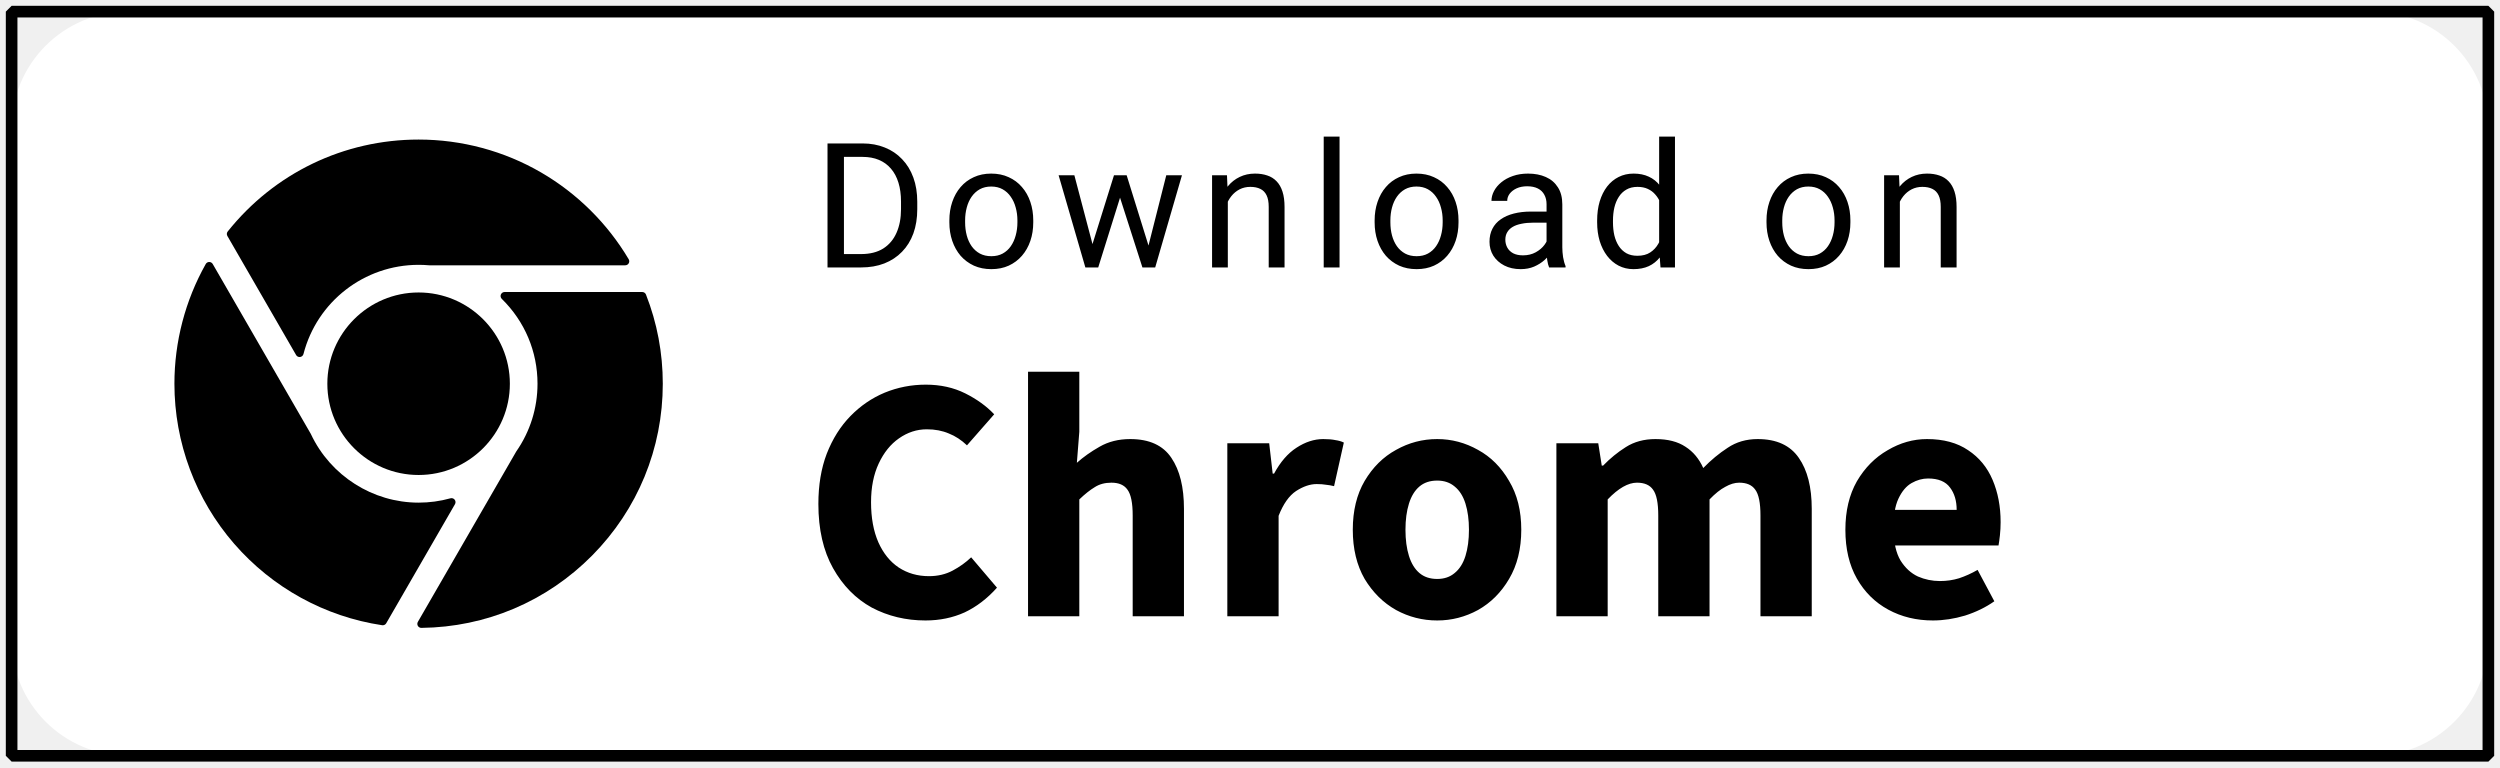
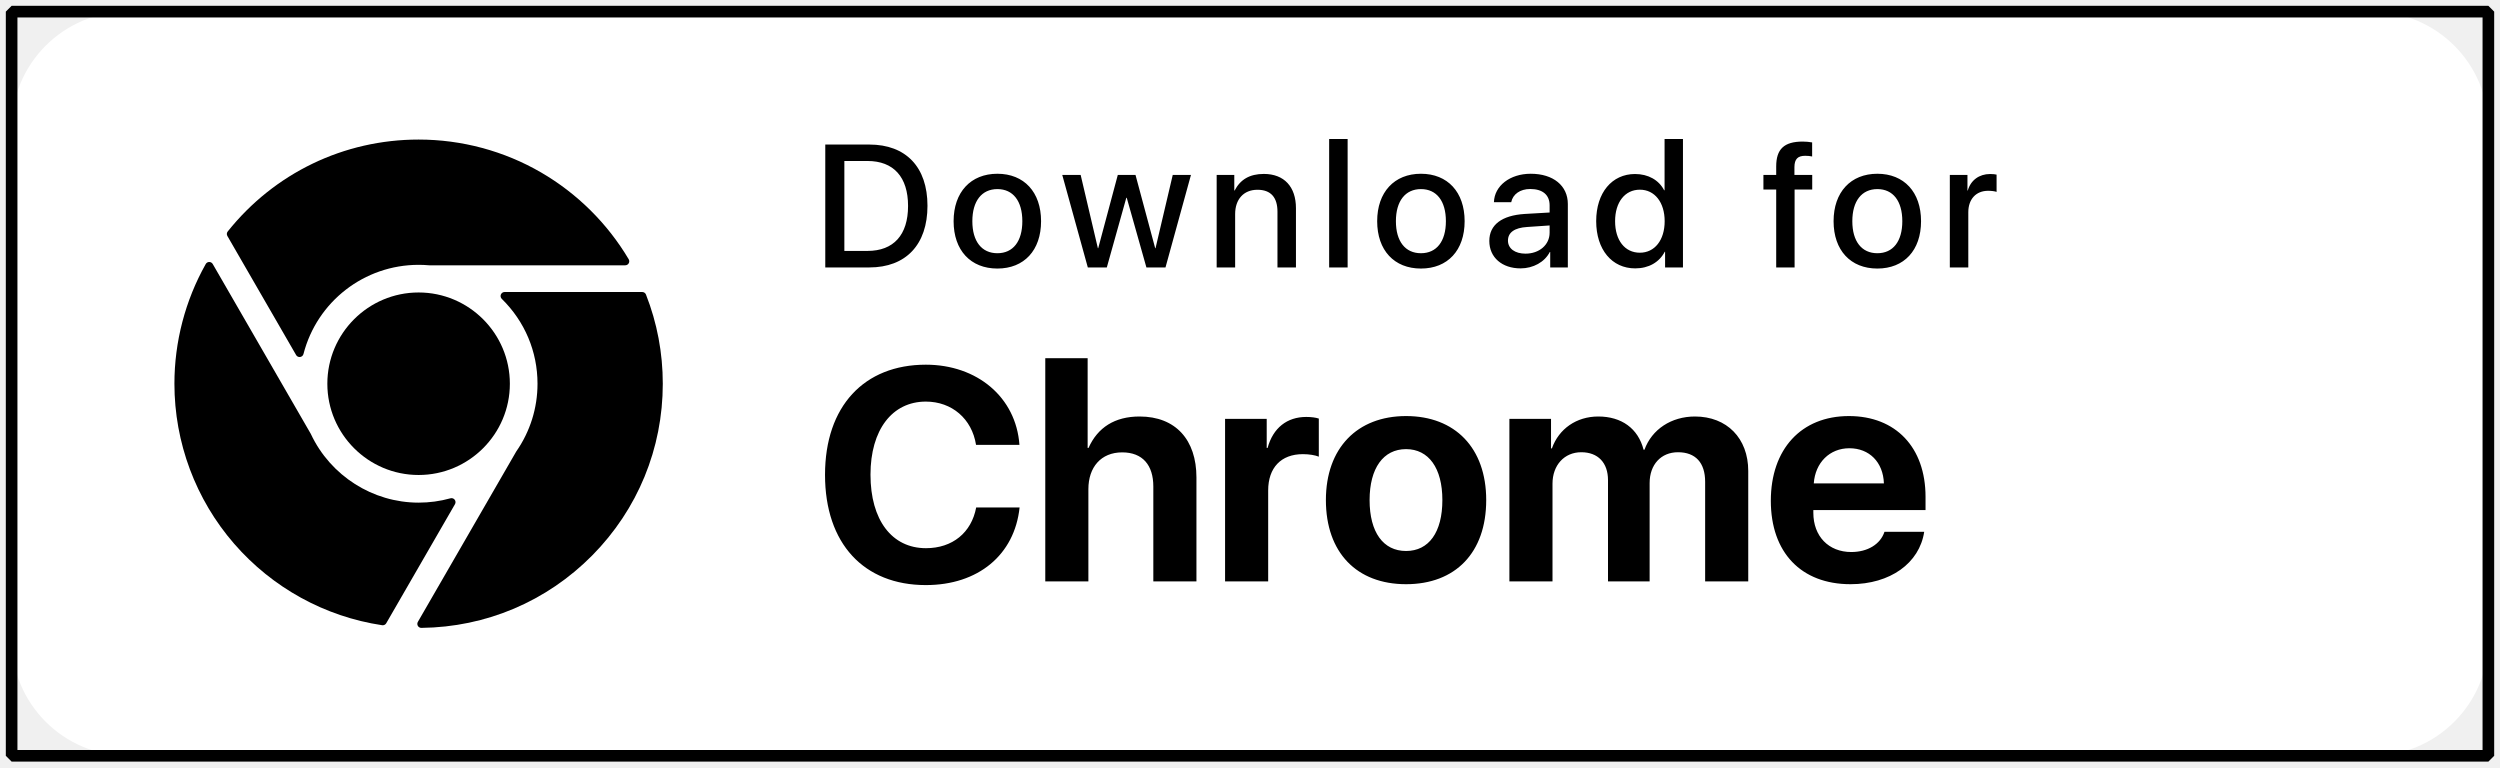
<svg xmlns="http://www.w3.org/2000/svg" width="215" height="66" viewBox="0 0 215 66" fill="none">
  <rect x="1" y="1" width="213" height="64" rx="10" fill="white" />
  <path d="M28.152 33.002C28.152 37.329 31.672 40.849 36 40.849C40.327 40.849 43.848 37.329 43.848 33.002C43.848 28.674 40.327 25.153 36 25.153C31.672 25.153 28.152 28.674 28.152 33.002Z" fill="black" />
  <path d="M54.071 22.642C54.133 22.534 54.131 22.402 54.068 22.296C52.24 19.217 49.639 16.638 46.545 14.838C43.356 12.982 39.71 12.002 36 12.002C29.579 12.002 23.596 14.883 19.584 19.907C19.495 20.018 19.483 20.171 19.554 20.294L25.466 30.533C25.528 30.64 25.642 30.705 25.764 30.705C25.779 30.705 25.795 30.704 25.811 30.702C25.949 30.683 26.062 30.582 26.098 30.447C27.263 25.93 31.335 22.776 36 22.776C36.289 22.776 36.588 22.789 36.889 22.815C36.899 22.816 36.909 22.816 36.918 22.816H53.772C53.896 22.816 54.01 22.75 54.071 22.642Z" fill="black" />
  <path d="M39.103 42.975C39.018 42.864 38.874 42.817 38.739 42.854C37.85 43.102 36.928 43.227 36 43.227C32.056 43.227 28.421 40.914 26.739 37.334C26.735 37.325 26.73 37.317 26.726 37.308L18.293 22.702C18.231 22.596 18.117 22.53 17.994 22.53C17.994 22.53 17.993 22.53 17.993 22.53C17.869 22.531 17.755 22.598 17.695 22.705C15.932 25.833 15 29.394 15 33.002C15 38.063 16.826 42.952 20.142 46.768C23.424 50.546 27.943 53.032 32.867 53.769C32.884 53.771 32.901 53.772 32.918 53.772C33.04 53.772 33.154 53.708 33.216 53.6L39.129 43.358C39.199 43.237 39.189 43.085 39.103 42.975Z" fill="black" />
  <path d="M55.234 25.113H43.395C43.255 25.113 43.129 25.198 43.076 25.327C43.023 25.457 43.054 25.605 43.154 25.703C45.135 27.645 46.226 30.237 46.226 33.002C46.226 35.094 45.594 37.108 44.399 38.826C44.394 38.834 44.389 38.842 44.384 38.851L35.936 53.482C35.874 53.589 35.875 53.721 35.937 53.828C35.999 53.934 36.112 53.998 36.234 53.998C36.236 53.998 36.237 53.998 36.238 53.998C41.797 53.937 47.014 51.725 50.927 47.771C54.843 43.814 57 38.569 57 33.002C57 30.355 56.514 27.775 55.554 25.332C55.503 25.2 55.376 25.113 55.234 25.113Z" fill="black" />
-   <path d="M74.051 23H71.825L71.84 21.85H74.051C74.813 21.85 75.448 21.691 75.956 21.374C76.463 21.052 76.844 20.602 77.098 20.026C77.357 19.445 77.487 18.767 77.487 17.99V17.338C77.487 16.728 77.413 16.186 77.267 15.712C77.12 15.234 76.905 14.831 76.622 14.504C76.339 14.172 75.992 13.92 75.582 13.749C75.177 13.579 74.711 13.493 74.183 13.493H71.781V12.336H74.183C74.882 12.336 75.519 12.453 76.095 12.688C76.671 12.917 77.167 13.252 77.582 13.691C78.002 14.126 78.324 14.653 78.549 15.273C78.773 15.888 78.885 16.581 78.885 17.353V17.99C78.885 18.762 78.773 19.457 78.549 20.078C78.324 20.693 77.999 21.218 77.574 21.652C77.154 22.087 76.647 22.421 76.051 22.656C75.46 22.885 74.794 23 74.051 23ZM72.579 12.336V23H71.166V12.336H72.579ZM81.645 19.125V18.957C81.645 18.386 81.728 17.856 81.894 17.368C82.061 16.875 82.3 16.447 82.612 16.086C82.925 15.72 83.303 15.437 83.748 15.236C84.192 15.031 84.69 14.929 85.242 14.929C85.798 14.929 86.299 15.031 86.743 15.236C87.192 15.437 87.573 15.72 87.886 16.086C88.203 16.447 88.445 16.875 88.611 17.368C88.777 17.856 88.86 18.386 88.86 18.957V19.125C88.86 19.697 88.777 20.227 88.611 20.715C88.445 21.203 88.203 21.63 87.886 21.997C87.573 22.358 87.195 22.641 86.75 22.846C86.311 23.046 85.813 23.146 85.256 23.146C84.7 23.146 84.199 23.046 83.755 22.846C83.311 22.641 82.93 22.358 82.612 21.997C82.3 21.63 82.061 21.203 81.894 20.715C81.728 20.227 81.645 19.697 81.645 19.125ZM83 18.957V19.125C83 19.521 83.047 19.895 83.14 20.246C83.232 20.593 83.371 20.9 83.557 21.169C83.748 21.438 83.984 21.65 84.267 21.806C84.551 21.957 84.88 22.033 85.256 22.033C85.627 22.033 85.952 21.957 86.23 21.806C86.514 21.65 86.748 21.438 86.933 21.169C87.119 20.9 87.258 20.593 87.351 20.246C87.449 19.895 87.498 19.521 87.498 19.125V18.957C87.498 18.566 87.449 18.198 87.351 17.851C87.258 17.5 87.117 17.189 86.926 16.921C86.741 16.648 86.506 16.433 86.223 16.276C85.945 16.12 85.618 16.042 85.242 16.042C84.871 16.042 84.543 16.12 84.26 16.276C83.982 16.433 83.748 16.648 83.557 16.921C83.371 17.189 83.232 17.5 83.14 17.851C83.047 18.198 83 18.566 83 18.957ZM93.766 21.594L95.802 15.075H96.695L96.52 16.372L94.447 23H93.575L93.766 21.594ZM92.396 15.075L94.132 21.667L94.257 23H93.341L91.041 15.075H92.396ZM98.644 21.616L100.299 15.075H101.647L99.347 23H98.439L98.644 21.616ZM96.893 15.075L98.885 21.484L99.112 23H98.248L96.117 16.357L95.941 15.075H96.893ZM105.593 16.767V23H104.238V15.075H105.52L105.593 16.767ZM105.271 18.737L104.707 18.715C104.712 18.173 104.793 17.673 104.949 17.214C105.105 16.75 105.325 16.347 105.608 16.005C105.891 15.664 106.228 15.4 106.619 15.214C107.014 15.024 107.451 14.929 107.93 14.929C108.32 14.929 108.672 14.982 108.984 15.09C109.297 15.192 109.563 15.358 109.783 15.588C110.007 15.817 110.178 16.115 110.295 16.481C110.413 16.843 110.471 17.285 110.471 17.807V23H109.109V17.793C109.109 17.377 109.048 17.045 108.926 16.796C108.804 16.543 108.626 16.359 108.391 16.247C108.157 16.13 107.869 16.071 107.527 16.071C107.19 16.071 106.882 16.142 106.604 16.284C106.331 16.425 106.094 16.621 105.894 16.87C105.698 17.119 105.544 17.404 105.432 17.727C105.325 18.044 105.271 18.381 105.271 18.737ZM115.201 11.75V23H113.839V11.75H115.201ZM118.218 19.125V18.957C118.218 18.386 118.301 17.856 118.467 17.368C118.633 16.875 118.872 16.447 119.185 16.086C119.497 15.72 119.876 15.437 120.32 15.236C120.764 15.031 121.262 14.929 121.814 14.929C122.371 14.929 122.871 15.031 123.316 15.236C123.765 15.437 124.146 15.72 124.458 16.086C124.776 16.447 125.017 16.875 125.183 17.368C125.349 17.856 125.432 18.386 125.432 18.957V19.125C125.432 19.697 125.349 20.227 125.183 20.715C125.017 21.203 124.776 21.63 124.458 21.997C124.146 22.358 123.767 22.641 123.323 22.846C122.883 23.046 122.385 23.146 121.829 23.146C121.272 23.146 120.772 23.046 120.327 22.846C119.883 22.641 119.502 22.358 119.185 21.997C118.872 21.63 118.633 21.203 118.467 20.715C118.301 20.227 118.218 19.697 118.218 19.125ZM119.573 18.957V19.125C119.573 19.521 119.619 19.895 119.712 20.246C119.805 20.593 119.944 20.9 120.13 21.169C120.32 21.438 120.557 21.65 120.84 21.806C121.123 21.957 121.453 22.033 121.829 22.033C122.2 22.033 122.525 21.957 122.803 21.806C123.086 21.65 123.32 21.438 123.506 21.169C123.692 20.9 123.831 20.593 123.923 20.246C124.021 19.895 124.07 19.521 124.07 19.125V18.957C124.07 18.566 124.021 18.198 123.923 17.851C123.831 17.5 123.689 17.189 123.499 16.921C123.313 16.648 123.079 16.433 122.796 16.276C122.517 16.12 122.19 16.042 121.814 16.042C121.443 16.042 121.116 16.12 120.833 16.276C120.554 16.433 120.32 16.648 120.13 16.921C119.944 17.189 119.805 17.5 119.712 17.851C119.619 18.198 119.573 18.566 119.573 18.957ZM133.004 21.645V17.565C133.004 17.253 132.941 16.982 132.814 16.752C132.692 16.518 132.506 16.337 132.257 16.21C132.008 16.084 131.701 16.02 131.334 16.02C130.993 16.02 130.692 16.079 130.434 16.196C130.18 16.313 129.979 16.467 129.833 16.657C129.691 16.848 129.621 17.053 129.621 17.273H128.266C128.266 16.989 128.339 16.709 128.485 16.43C128.632 16.152 128.842 15.9 129.115 15.676C129.393 15.446 129.726 15.266 130.111 15.134C130.502 14.997 130.936 14.929 131.415 14.929C131.991 14.929 132.499 15.026 132.938 15.222C133.383 15.417 133.729 15.712 133.978 16.108C134.232 16.498 134.359 16.989 134.359 17.58V21.271C134.359 21.535 134.381 21.816 134.425 22.114C134.474 22.412 134.545 22.668 134.638 22.883V23H133.224C133.156 22.844 133.102 22.636 133.063 22.377C133.024 22.114 133.004 21.87 133.004 21.645ZM133.239 18.195L133.253 19.148H131.884C131.498 19.148 131.154 19.179 130.851 19.243C130.548 19.301 130.294 19.392 130.089 19.514C129.884 19.636 129.728 19.79 129.621 19.975C129.513 20.156 129.459 20.368 129.459 20.612C129.459 20.861 129.516 21.088 129.628 21.294C129.74 21.498 129.909 21.662 130.133 21.784C130.363 21.901 130.643 21.96 130.976 21.96C131.391 21.96 131.757 21.872 132.074 21.696C132.392 21.52 132.643 21.306 132.829 21.052C133.019 20.798 133.122 20.551 133.136 20.312L133.715 20.964C133.681 21.169 133.588 21.396 133.436 21.645C133.285 21.894 133.082 22.133 132.829 22.363C132.58 22.587 132.282 22.775 131.935 22.927C131.593 23.073 131.207 23.146 130.778 23.146C130.241 23.146 129.769 23.041 129.364 22.831C128.964 22.622 128.651 22.341 128.427 21.989C128.207 21.633 128.097 21.235 128.097 20.795C128.097 20.371 128.18 19.997 128.346 19.675C128.512 19.348 128.751 19.077 129.064 18.862C129.376 18.642 129.752 18.476 130.192 18.364C130.631 18.252 131.122 18.195 131.664 18.195H133.239ZM142.686 21.462V11.75H144.048V23H142.803L142.686 21.462ZM137.354 19.125V18.972C137.354 18.366 137.427 17.817 137.573 17.324C137.725 16.826 137.937 16.398 138.211 16.042C138.489 15.685 138.819 15.412 139.199 15.222C139.585 15.026 140.015 14.929 140.489 14.929C140.987 14.929 141.421 15.017 141.792 15.192C142.168 15.363 142.486 15.615 142.744 15.947C143.008 16.274 143.216 16.669 143.367 17.133C143.518 17.597 143.623 18.122 143.682 18.708V19.382C143.628 19.963 143.523 20.485 143.367 20.949C143.216 21.413 143.008 21.809 142.744 22.136C142.486 22.463 142.168 22.714 141.792 22.89C141.416 23.061 140.977 23.146 140.474 23.146C140.01 23.146 139.585 23.046 139.199 22.846C138.819 22.646 138.489 22.365 138.211 22.004C137.937 21.643 137.725 21.218 137.573 20.73C137.427 20.236 137.354 19.702 137.354 19.125ZM138.716 18.972V19.125C138.716 19.521 138.755 19.892 138.833 20.239C138.916 20.585 139.043 20.891 139.214 21.154C139.385 21.418 139.602 21.625 139.866 21.777C140.13 21.923 140.445 21.997 140.811 21.997C141.26 21.997 141.629 21.901 141.917 21.711C142.21 21.52 142.444 21.269 142.62 20.956C142.796 20.644 142.932 20.305 143.03 19.939V18.173C142.971 17.905 142.886 17.646 142.774 17.397C142.666 17.143 142.525 16.919 142.349 16.723C142.178 16.523 141.966 16.364 141.712 16.247C141.463 16.13 141.167 16.071 140.825 16.071C140.454 16.071 140.134 16.149 139.866 16.306C139.602 16.457 139.385 16.667 139.214 16.936C139.043 17.199 138.916 17.507 138.833 17.858C138.755 18.205 138.716 18.576 138.716 18.972ZM151.919 19.125V18.957C151.919 18.386 152.002 17.856 152.168 17.368C152.334 16.875 152.574 16.447 152.886 16.086C153.199 15.72 153.577 15.437 154.021 15.236C154.466 15.031 154.964 14.929 155.515 14.929C156.072 14.929 156.573 15.031 157.017 15.236C157.466 15.437 157.847 15.72 158.16 16.086C158.477 16.447 158.719 16.875 158.885 17.368C159.051 17.856 159.134 18.386 159.134 18.957V19.125C159.134 19.697 159.051 20.227 158.885 20.715C158.719 21.203 158.477 21.63 158.16 21.997C157.847 22.358 157.469 22.641 157.024 22.846C156.585 23.046 156.087 23.146 155.53 23.146C154.973 23.146 154.473 23.046 154.029 22.846C153.584 22.641 153.203 22.358 152.886 21.997C152.574 21.63 152.334 21.203 152.168 20.715C152.002 20.227 151.919 19.697 151.919 19.125ZM153.274 18.957V19.125C153.274 19.521 153.321 19.895 153.413 20.246C153.506 20.593 153.645 20.9 153.831 21.169C154.021 21.438 154.258 21.65 154.541 21.806C154.825 21.957 155.154 22.033 155.53 22.033C155.901 22.033 156.226 21.957 156.504 21.806C156.787 21.65 157.022 21.438 157.207 21.169C157.393 20.9 157.532 20.593 157.625 20.246C157.722 19.895 157.771 19.521 157.771 19.125V18.957C157.771 18.566 157.722 18.198 157.625 17.851C157.532 17.5 157.39 17.189 157.2 16.921C157.014 16.648 156.78 16.433 156.497 16.276C156.219 16.12 155.891 16.042 155.515 16.042C155.144 16.042 154.817 16.12 154.534 16.276C154.256 16.433 154.021 16.648 153.831 16.921C153.645 17.189 153.506 17.5 153.413 17.851C153.321 18.198 153.274 18.566 153.274 18.957ZM163.388 16.767V23H162.033V15.075H163.315L163.388 16.767ZM163.066 18.737L162.502 18.715C162.506 18.173 162.587 17.673 162.743 17.214C162.9 16.75 163.119 16.347 163.402 16.005C163.686 15.664 164.023 15.4 164.413 15.214C164.809 15.024 165.246 14.929 165.724 14.929C166.115 14.929 166.466 14.982 166.779 15.09C167.091 15.192 167.358 15.358 167.577 15.588C167.802 15.817 167.973 16.115 168.09 16.481C168.207 16.843 168.266 17.285 168.266 17.807V23H166.903V17.793C166.903 17.377 166.842 17.045 166.72 16.796C166.598 16.543 166.42 16.359 166.186 16.247C165.951 16.13 165.663 16.071 165.321 16.071C164.984 16.071 164.677 16.142 164.399 16.284C164.125 16.425 163.888 16.621 163.688 16.87C163.493 17.119 163.339 17.404 163.227 17.727C163.119 18.044 163.066 18.381 163.066 18.737Z" fill="black" />
-   <path d="M79.59 53.36C77.91 53.36 76.37 52.99 74.97 52.25C73.59 51.49 72.48 50.36 71.64 48.86C70.8 47.36 70.38 45.52 70.38 43.34C70.38 41.72 70.62 40.28 71.1 39.02C71.6 37.74 72.28 36.66 73.14 35.78C74 34.9 74.98 34.23 76.08 33.77C77.2 33.31 78.38 33.08 79.62 33.08C80.88 33.08 82.01 33.33 83.01 33.83C84.01 34.33 84.84 34.93 85.5 35.63L83.16 38.3C82.68 37.84 82.16 37.5 81.6 37.28C81.04 37.04 80.41 36.92 79.71 36.92C78.85 36.92 78.05 37.18 77.31 37.7C76.59 38.2 76.01 38.92 75.57 39.86C75.13 40.8 74.91 41.91 74.91 43.19C74.91 44.53 75.12 45.68 75.54 46.64C75.96 47.58 76.54 48.3 77.28 48.8C78.04 49.3 78.91 49.55 79.89 49.55C80.65 49.55 81.33 49.39 81.93 49.07C82.53 48.75 83.06 48.37 83.52 47.93L85.74 50.54C84.9 51.48 83.97 52.19 82.95 52.67C81.93 53.13 80.81 53.36 79.59 53.36ZM88.411 53V31.97H92.821V37.13L92.611 39.8C93.171 39.3 93.821 38.84 94.561 38.42C95.321 37.98 96.201 37.76 97.201 37.76C98.841 37.76 100.021 38.3 100.741 39.38C101.461 40.44 101.821 41.9 101.821 43.76V53H97.411V44.33C97.411 43.25 97.261 42.51 96.961 42.11C96.681 41.71 96.221 41.51 95.581 41.51C95.021 41.51 94.541 41.64 94.141 41.9C93.741 42.14 93.301 42.49 92.821 42.95V53H88.411ZM105.55 53V38.12H109.15L109.45 40.73H109.57C110.11 39.73 110.75 38.99 111.49 38.51C112.25 38.01 113.02 37.76 113.8 37.76C114.22 37.76 114.57 37.79 114.85 37.85C115.13 37.89 115.37 37.96 115.57 38.06L114.73 41.81C114.49 41.75 114.26 41.71 114.04 41.69C113.82 41.65 113.55 41.63 113.23 41.63C112.67 41.63 112.08 41.83 111.46 42.23C110.86 42.63 110.36 43.34 109.96 44.36V53H105.55ZM123.6 53.36C122.34 53.36 121.16 53.06 120.06 52.46C118.96 51.84 118.06 50.95 117.36 49.79C116.68 48.61 116.34 47.2 116.34 45.56C116.34 43.92 116.68 42.52 117.36 41.36C118.06 40.18 118.96 39.29 120.06 38.69C121.16 38.07 122.34 37.76 123.6 37.76C124.84 37.76 126.01 38.07 127.11 38.69C128.21 39.29 129.1 40.18 129.78 41.36C130.48 42.52 130.83 43.92 130.83 45.56C130.83 47.2 130.48 48.61 129.78 49.79C129.1 50.95 128.21 51.84 127.11 52.46C126.01 53.06 124.84 53.36 123.6 53.36ZM123.6 49.79C124.2 49.79 124.7 49.62 125.1 49.28C125.52 48.94 125.83 48.45 126.03 47.81C126.23 47.17 126.33 46.42 126.33 45.56C126.33 44.7 126.23 43.95 126.03 43.31C125.83 42.67 125.52 42.18 125.1 41.84C124.7 41.5 124.2 41.33 123.6 41.33C122.98 41.33 122.47 41.5 122.07 41.84C121.67 42.18 121.37 42.67 121.17 43.31C120.97 43.95 120.87 44.7 120.87 45.56C120.87 46.42 120.97 47.17 121.17 47.81C121.37 48.45 121.67 48.94 122.07 49.28C122.47 49.62 122.98 49.79 123.6 49.79ZM133.85 53V38.12H137.45L137.75 40.04H137.87C138.47 39.42 139.12 38.89 139.82 38.45C140.54 37.99 141.39 37.76 142.37 37.76C143.43 37.76 144.29 37.98 144.95 38.42C145.61 38.84 146.12 39.45 146.48 40.25C147.14 39.57 147.84 38.99 148.58 38.51C149.32 38.01 150.18 37.76 151.16 37.76C152.78 37.76 153.96 38.3 154.7 39.38C155.44 40.44 155.81 41.9 155.81 43.76V53H151.4V44.33C151.4 43.25 151.25 42.51 150.95 42.11C150.67 41.71 150.21 41.51 149.57 41.51C149.19 41.51 148.79 41.63 148.37 41.87C147.95 42.09 147.5 42.45 147.02 42.95V53H142.61V44.33C142.61 43.25 142.46 42.51 142.16 42.11C141.88 41.71 141.42 41.51 140.78 41.51C140.02 41.51 139.18 41.99 138.26 42.95V53H133.85ZM166.233 53.36C164.813 53.36 163.533 53.05 162.393 52.43C161.253 51.81 160.353 50.92 159.693 49.76C159.033 48.6 158.703 47.2 158.703 45.56C158.703 43.94 159.033 42.55 159.693 41.39C160.373 40.23 161.253 39.34 162.333 38.72C163.413 38.08 164.543 37.76 165.723 37.76C167.143 37.76 168.323 38.08 169.263 38.72C170.203 39.34 170.903 40.19 171.363 41.27C171.823 42.35 172.053 43.56 172.053 44.9C172.053 45.28 172.033 45.66 171.993 46.04C171.953 46.4 171.913 46.69 171.873 46.91H162.123L162.063 43.85H168.273C168.273 43.07 168.083 42.43 167.703 41.93C167.323 41.41 166.693 41.15 165.813 41.15C165.333 41.15 164.863 41.28 164.403 41.54C163.943 41.8 163.563 42.25 163.263 42.89C162.963 43.53 162.823 44.42 162.843 45.56C162.863 46.68 163.063 47.56 163.443 48.2C163.843 48.84 164.343 49.3 164.943 49.58C165.543 49.84 166.173 49.97 166.833 49.97C167.413 49.97 167.963 49.89 168.483 49.73C169.023 49.55 169.553 49.31 170.073 49.01L171.513 51.71C170.773 52.23 169.933 52.64 168.993 52.94C168.053 53.22 167.133 53.36 166.233 53.36Z" fill="black" />
+   <path d="M79.623 50.317C84.117 50.317 87.253 47.727 87.685 43.64H83.952C83.546 45.81 81.908 47.144 79.636 47.144C76.703 47.144 74.862 44.731 74.862 40.821C74.862 36.962 76.728 34.537 79.623 34.537C81.857 34.537 83.584 36.01 83.939 38.257H87.672C87.38 34.156 84.028 31.363 79.623 31.363C74.316 31.363 70.952 34.931 70.952 40.834C70.952 46.75 74.291 50.317 79.623 50.317ZM89.894 50H93.601V42.065C93.601 40.187 94.68 38.904 96.508 38.904C98.272 38.904 99.186 40.009 99.186 41.837V50H102.894V41.062C102.894 37.825 101.104 35.819 98.006 35.819C95.873 35.819 94.4 36.759 93.613 38.523H93.537V30.805H89.894V50ZM105.356 50H109.063V42.18C109.063 40.225 110.168 39.057 112.047 39.057C112.593 39.057 113.101 39.145 113.418 39.273V35.997C113.151 35.908 112.771 35.857 112.339 35.857C110.688 35.857 109.482 36.797 109.013 38.523H108.937V36.023H105.356V50ZM120.921 50.241C125.161 50.241 127.814 47.537 127.814 43.005C127.814 38.523 125.136 35.781 120.921 35.781C116.719 35.781 114.027 38.536 114.027 43.005C114.027 47.524 116.681 50.241 120.921 50.241ZM120.921 47.385C118.966 47.385 117.785 45.785 117.785 43.005C117.785 40.263 118.966 38.625 120.921 38.625C122.863 38.625 124.044 40.25 124.044 43.005C124.044 45.785 122.876 47.385 120.921 47.385ZM129.808 50H133.515V41.596C133.515 40.009 134.53 38.892 135.99 38.892C137.425 38.892 138.288 39.793 138.288 41.291V50H141.868V41.545C141.868 39.958 142.846 38.892 144.306 38.892C145.816 38.892 146.642 39.793 146.642 41.431V50H150.349V40.504C150.349 37.685 148.508 35.819 145.766 35.819C143.734 35.819 142.059 36.924 141.424 38.676H141.348C140.878 36.848 139.456 35.819 137.45 35.819C135.584 35.819 134.061 36.873 133.464 38.562H133.388V36.023H129.808V50ZM159.045 38.549C160.759 38.549 161.952 39.742 162.016 41.57H155.985C156.112 39.78 157.356 38.549 159.045 38.549ZM162.066 45.734C161.711 46.813 160.606 47.474 159.21 47.474C157.255 47.474 155.947 46.115 155.947 44.097V43.868H165.596V42.726C165.596 38.473 163.031 35.781 159.007 35.781C154.906 35.781 152.291 38.625 152.291 43.068C152.291 47.512 154.894 50.241 159.146 50.241C162.549 50.241 165.075 48.438 165.481 45.734H162.066Z" fill="black" />
+   <path d="M70.974 12.431V23H74.761C77.91 23 79.763 21.037 79.763 17.697C79.763 14.365 77.91 12.431 74.761 12.431H70.974ZM72.615 13.845H74.607C76.848 13.845 78.093 15.222 78.093 17.712C78.093 20.209 76.848 21.579 74.607 21.579H72.615V13.845ZM85.775 23.095C88.075 23.095 89.532 21.528 89.532 19.023C89.532 16.518 88.068 14.943 85.775 14.943C83.483 14.943 82.01 16.525 82.01 19.023C82.01 21.528 83.475 23.095 85.775 23.095ZM85.775 21.777C84.427 21.777 83.622 20.759 83.622 19.023C83.622 17.294 84.427 16.262 85.775 16.262C87.123 16.262 87.921 17.287 87.921 19.023C87.921 20.759 87.123 21.777 85.775 21.777ZM102.422 15.046H100.855L99.375 21.345H99.346L97.654 15.046H96.13L94.446 21.345H94.417L92.937 15.046H91.355L93.552 23H95.186L96.863 17.009H96.9L98.591 23H100.232L102.422 15.046ZM104.633 23H106.222V18.408C106.222 17.155 106.94 16.32 108.141 16.32C109.306 16.32 109.862 16.994 109.862 18.203V23H111.452V17.902C111.452 16.071 110.448 14.958 108.69 14.958C107.46 14.958 106.662 15.449 106.178 16.386H106.149V15.046H104.633V23ZM114.307 23H115.896V11.955H114.307V23ZM122.201 23.095C124.501 23.095 125.958 21.528 125.958 19.023C125.958 16.518 124.494 14.943 122.201 14.943C119.909 14.943 118.437 16.525 118.437 19.023C118.437 21.528 119.901 23.095 122.201 23.095ZM122.201 21.777C120.854 21.777 120.048 20.759 120.048 19.023C120.048 17.294 120.854 16.262 122.201 16.262C123.549 16.262 124.347 17.287 124.347 19.023C124.347 20.759 123.549 21.777 122.201 21.777ZM131.194 21.814C130.279 21.814 129.685 21.374 129.685 20.693C129.685 19.99 130.249 19.587 131.333 19.521L133.267 19.389V20.012C133.267 21.059 132.373 21.814 131.194 21.814ZM130.769 23.081C131.853 23.081 132.842 22.539 133.282 21.674H133.318V23H134.834V17.544C134.834 15.969 133.582 14.943 131.641 14.943C129.854 14.943 128.521 15.983 128.477 17.39H129.964C130.103 16.701 130.733 16.254 131.597 16.254C132.659 16.254 133.267 16.752 133.267 17.661V18.276L131.121 18.4C129.158 18.525 128.081 19.331 128.081 20.722C128.081 22.143 129.18 23.081 130.769 23.081ZM140.627 23.081C141.791 23.081 142.699 22.553 143.168 21.652H143.197V23H144.735V11.955H143.153V16.364H143.117C142.663 15.485 141.754 14.965 140.612 14.965C138.634 14.965 137.272 16.569 137.272 19.016C137.272 21.477 138.634 23.081 140.627 23.081ZM141.029 16.313C142.304 16.313 143.161 17.404 143.161 19.023C143.161 20.649 142.304 21.733 141.029 21.733C139.74 21.733 138.898 20.671 138.898 19.023C138.898 17.382 139.748 16.313 141.029 16.313ZM152.753 23H154.335V16.298H155.851V15.046H154.321V14.365C154.328 13.684 154.599 13.398 155.251 13.398C155.463 13.398 155.683 13.42 155.844 13.457V12.248C155.588 12.204 155.324 12.175 155.038 12.175C153.427 12.175 152.753 12.827 152.753 14.313V15.046H151.654V16.298H152.753V23ZM161.453 23.095C163.753 23.095 165.21 21.528 165.21 19.023C165.21 16.518 163.746 14.943 161.453 14.943C159.161 14.943 157.688 16.525 157.688 19.023C157.688 21.528 159.153 23.095 161.453 23.095ZM161.453 21.777C160.105 21.777 159.3 20.759 159.3 19.023C159.3 17.294 160.105 16.262 161.453 16.262C162.801 16.262 163.599 17.287 163.599 19.023C163.599 20.759 162.801 21.777 161.453 21.777ZM167.685 23H169.274V18.254C169.274 17.133 169.933 16.408 170.981 16.408C171.296 16.408 171.574 16.452 171.706 16.503V15.017C171.581 14.987 171.384 14.965 171.149 14.965C170.212 14.965 169.479 15.5 169.23 16.386H169.201V15.046H167.685V23Z" fill="black" />
  <rect x="1" y="1" width="213" height="64" stroke="black" stroke-miterlimit="0" stroke-linejoin="bevel" />
</svg>
